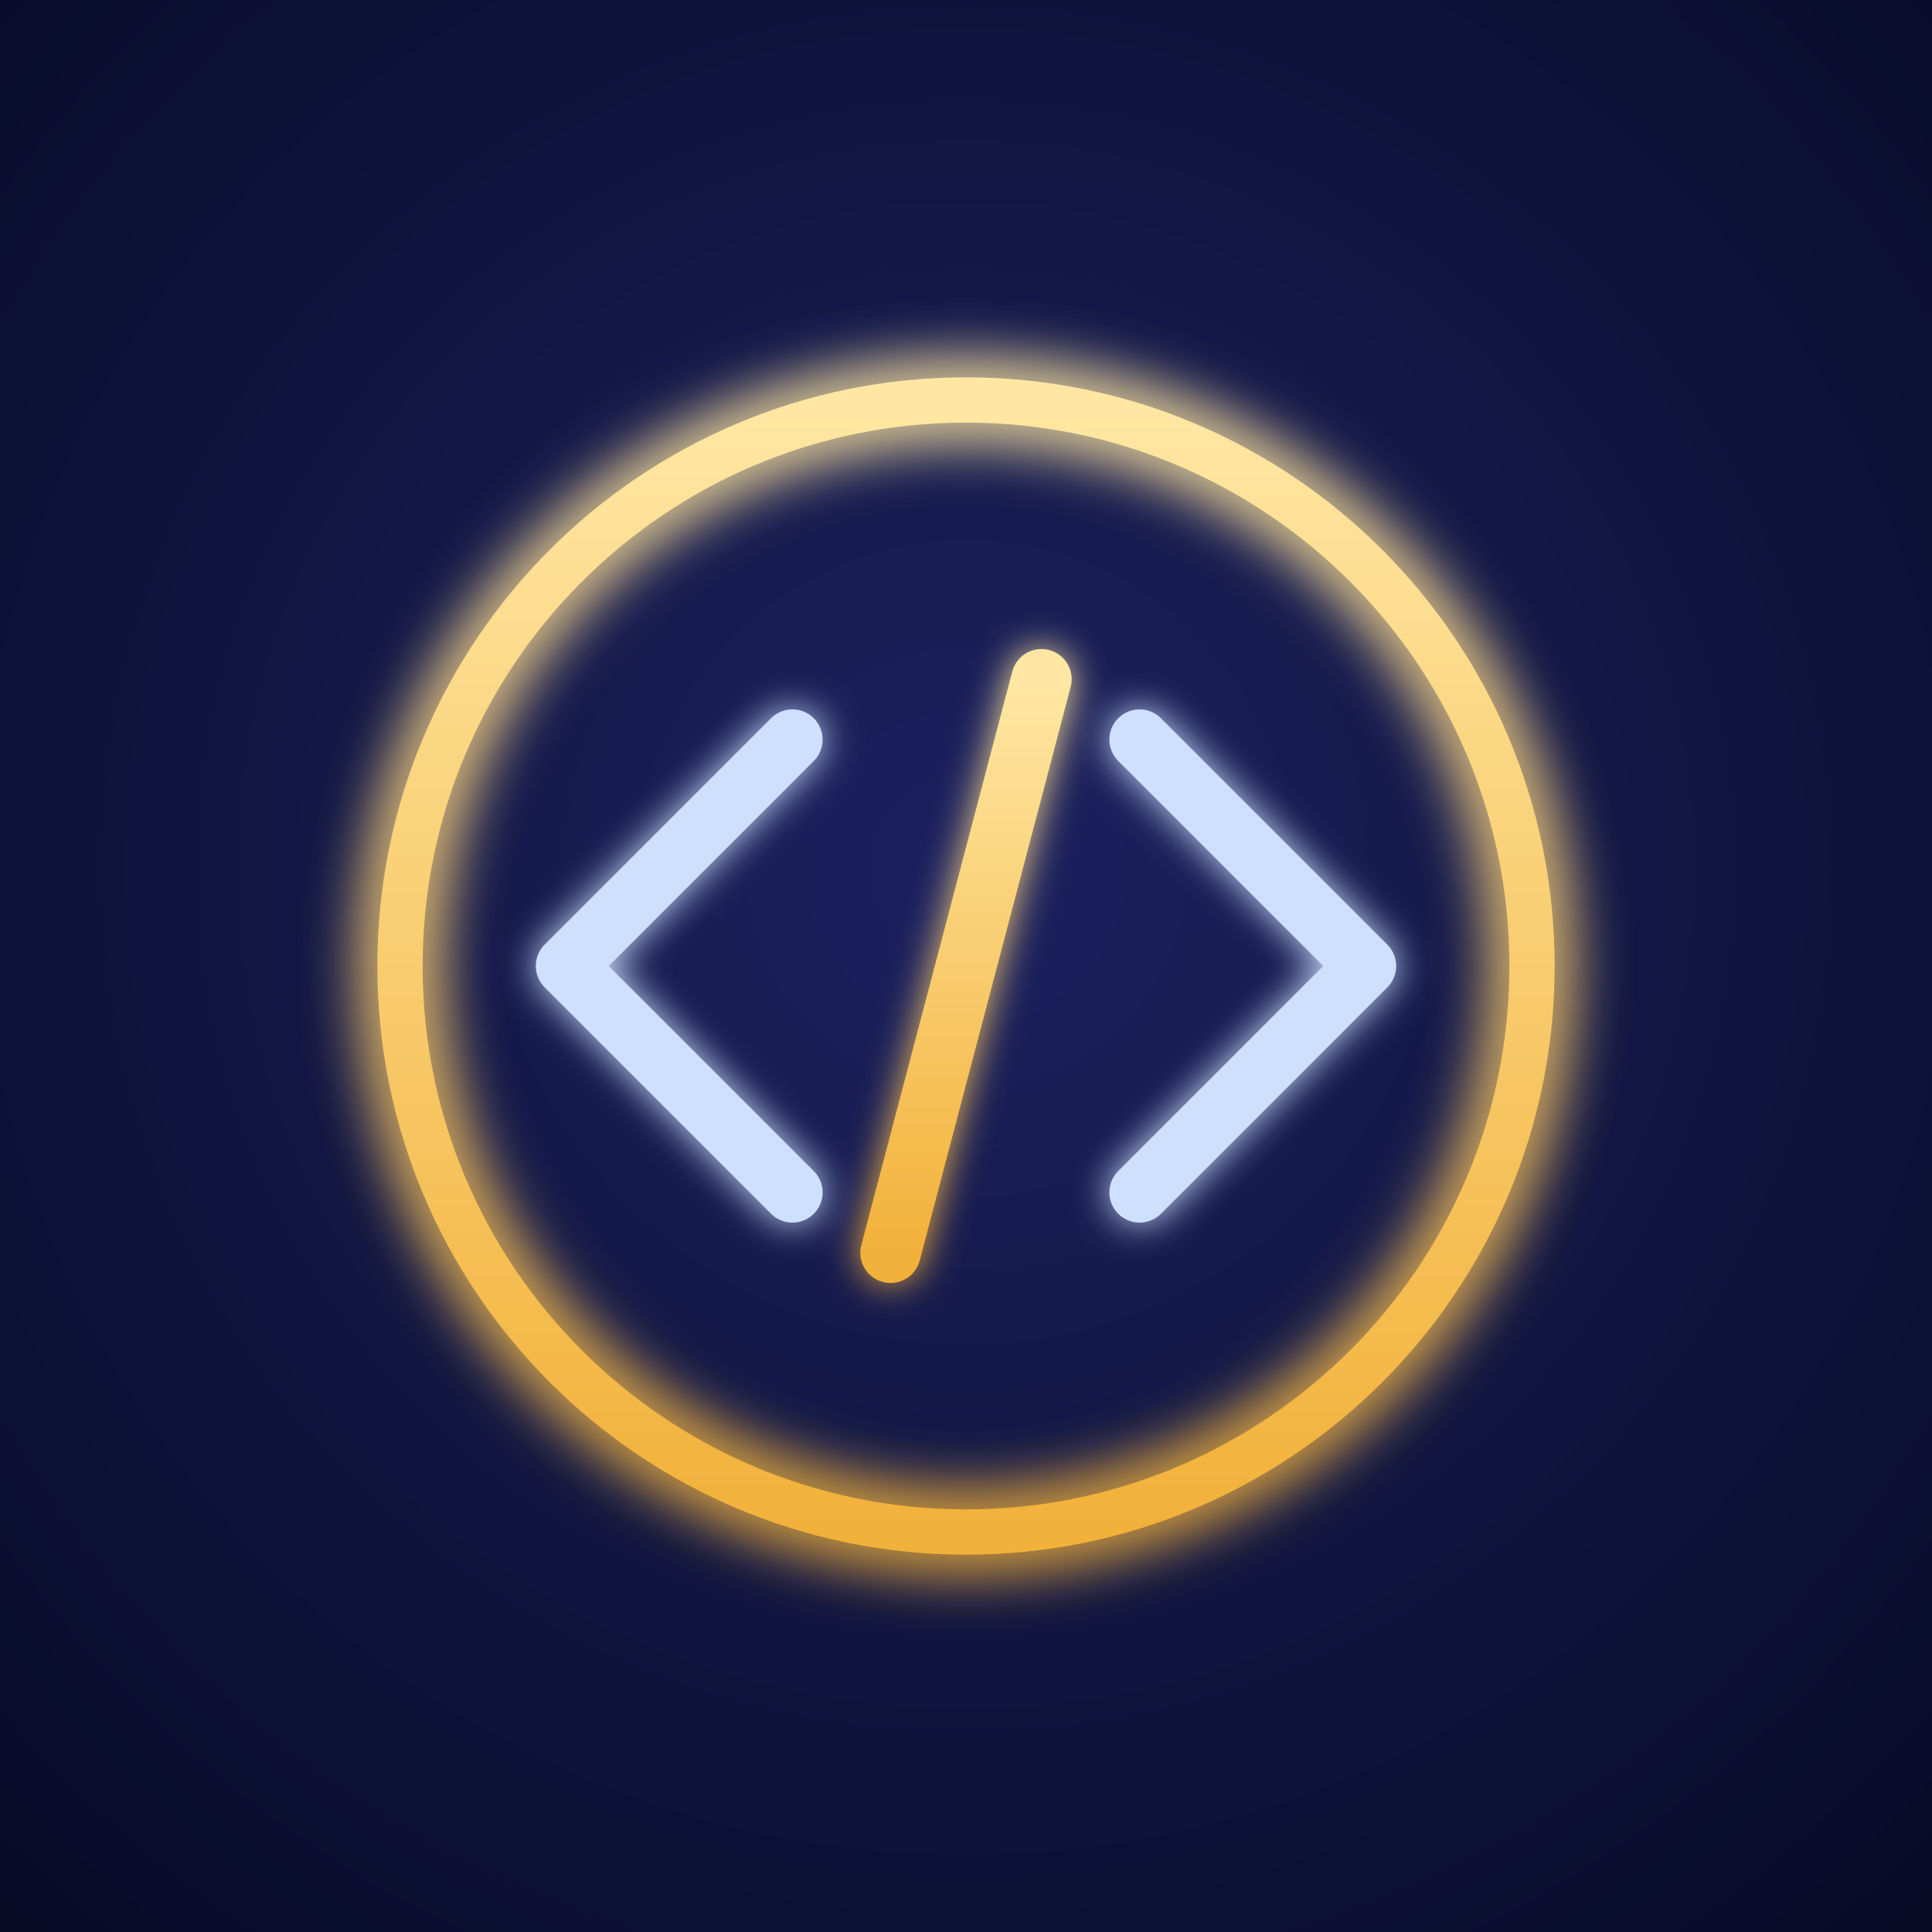
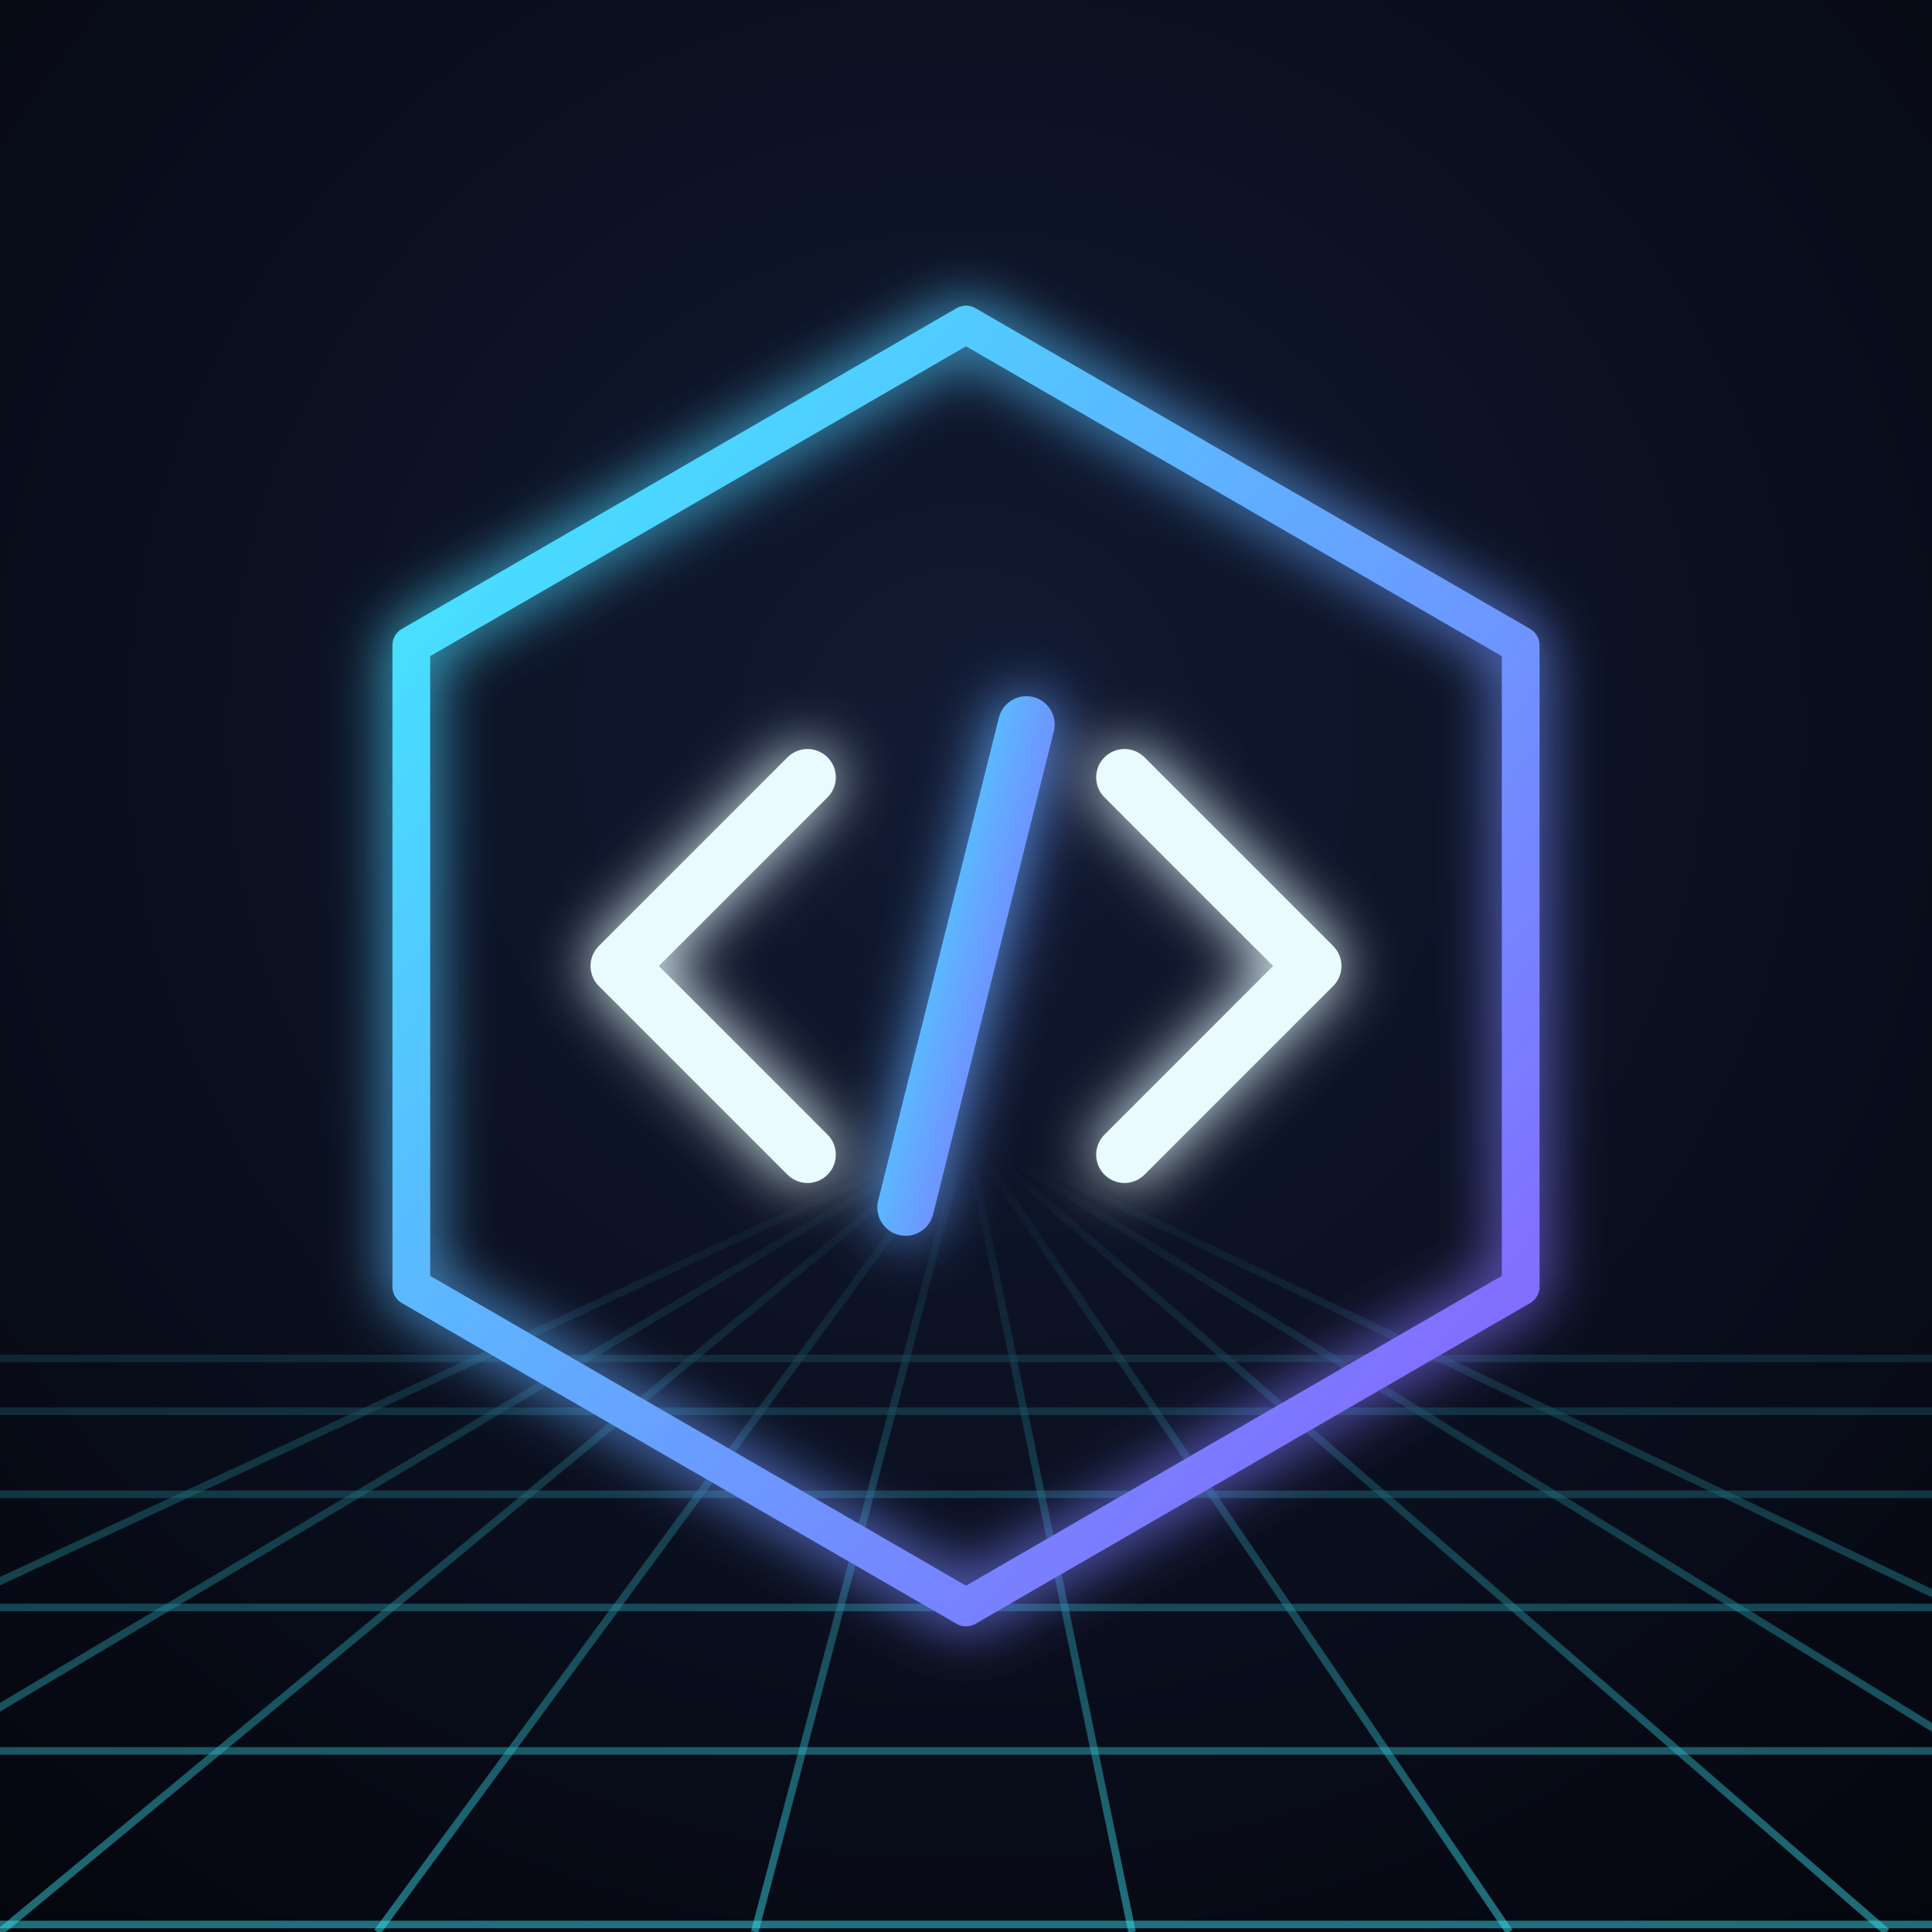
<svg xmlns="http://www.w3.org/2000/svg" viewBox="0 0 512 512" width="512" height="512">
  <defs>
-     <radialGradient id="bg" cx="50%" cy="45%" r="75%">
-       <stop offset="0" stop-color="#1b2160" />
-       <stop offset="1" stop-color="#070a24" />
+     <radialGradient id="bg" cx="50%" cy="38%" r="80%">
+       <stop offset="0" stop-color="#121a33" />
+       <stop offset="1" stop-color="#04060d" />
    </radialGradient>
-     <filter id="glow" x="-30%" y="-30%" width="160%" height="160%">
-       <feGaussianBlur stdDeviation="9" result="b" />
-       <feMerge>
-         <feMergeNode in="b" />
-         <feMergeNode in="b" />
-         <feMergeNode in="SourceGraphic" />
-       </feMerge>
-     </filter>
-     <filter id="soft" x="-30%" y="-30%" width="160%" height="160%">
-       <feGaussianBlur stdDeviation="5" result="b" />
+     <linearGradient id="neon" x1="0" y1="0" x2="1" y2="1">
+       <stop offset="0" stop-color="#3ef0ff" />
+       <stop offset="1" stop-color="#8b5cff" />
+     </linearGradient>
+     <filter id="glow" x="-40%" y="-40%" width="180%" height="180%">
+       <feGaussianBlur stdDeviation="8" result="b" />
      <feMerge>
        <feMergeNode in="b" />
        <feMergeNode in="SourceGraphic" />
      </feMerge>
    </filter>
-     <linearGradient id="gold" x1="0" y1="0" x2="0" y2="1">
-       <stop offset="0" stop-color="#ffe7a3" />
-       <stop offset="1" stop-color="#f2b13a" />
+     <linearGradient id="fade" x1="0" y1="0" x2="0" y2="1">
+       <stop offset="0" stop-color="#3ef0ff" stop-opacity="0" />
+       <stop offset="1" stop-color="#3ef0ff" stop-opacity="0.35" />
    </linearGradient>
  </defs>
  <rect width="512" height="512" fill="url(#bg)" />
-   <circle cx="256" cy="256" r="150" fill="none" stroke="url(#gold)" stroke-width="12" filter="url(#glow)" />
-   <g fill="none" stroke-linecap="round" stroke-linejoin="round" stroke="#cfe0ff" stroke-width="16" filter="url(#soft)">
-     <path d="M210 196l-60 60 60 60M302 196l60 60-60 60" />
-     <path d="M276 180l-40 152" stroke="url(#gold)" />
+   <mask id="m">
+     <rect width="512" height="512" fill="url(#mg)" />
+   </mask>
+   <linearGradient id="mg" x1="0" y1="0" x2="0" y2="1">
+     <stop offset="0.6" stop-color="#000" />
+     <stop offset="1" stop-color="#fff" />
+   </linearGradient>
+   <g stroke="#3ef0ff" stroke-opacity="0.45" stroke-width="2" mask="url(#m)">
+     <line x1="0" y1="360" x2="512" y2="360" />
+     <line x1="0" y1="374" x2="512" y2="374" />
+     <line x1="0" y1="396" x2="512" y2="396" />
+     <line x1="0" y1="426" x2="512" y2="426" />
+     <line x1="0" y1="464" x2="512" y2="464" />
+     <line x1="0" y1="510" x2="512" y2="510" />
+     <line x1="0" y1="564" x2="512" y2="564" />
+     <line x1="256" y1="300" x2="-200" y2="512" />
+     <line x1="256" y1="300" x2="-100" y2="512" />
+     <line x1="256" y1="300" x2="0" y2="512" />
+     <line x1="256" y1="300" x2="100" y2="512" />
+     <line x1="256" y1="300" x2="200" y2="512" />
+     <line x1="256" y1="300" x2="300" y2="512" />
+     <line x1="256" y1="300" x2="400" y2="512" />
+     <line x1="256" y1="300" x2="500" y2="512" />
+     <line x1="256" y1="300" x2="600" y2="512" />
+     <line x1="256" y1="300" x2="700" y2="512" />
+   </g>
+   <polygon points="256,86 403,171 403,341 256,426 109,341 109,171" fill="none" stroke="url(#neon)" stroke-width="10" stroke-linejoin="round" filter="url(#glow)" />
+   <g fill="none" stroke="#e9fbff" stroke-width="15" stroke-linecap="round" stroke-linejoin="round" filter="url(#glow)">
+     <path d="M214 206l-50 50 50 50M298 206l50 50-50 50" />
+     <path d="M272 192l-32 128" stroke="url(#neon)" />
  </g>
</svg>
